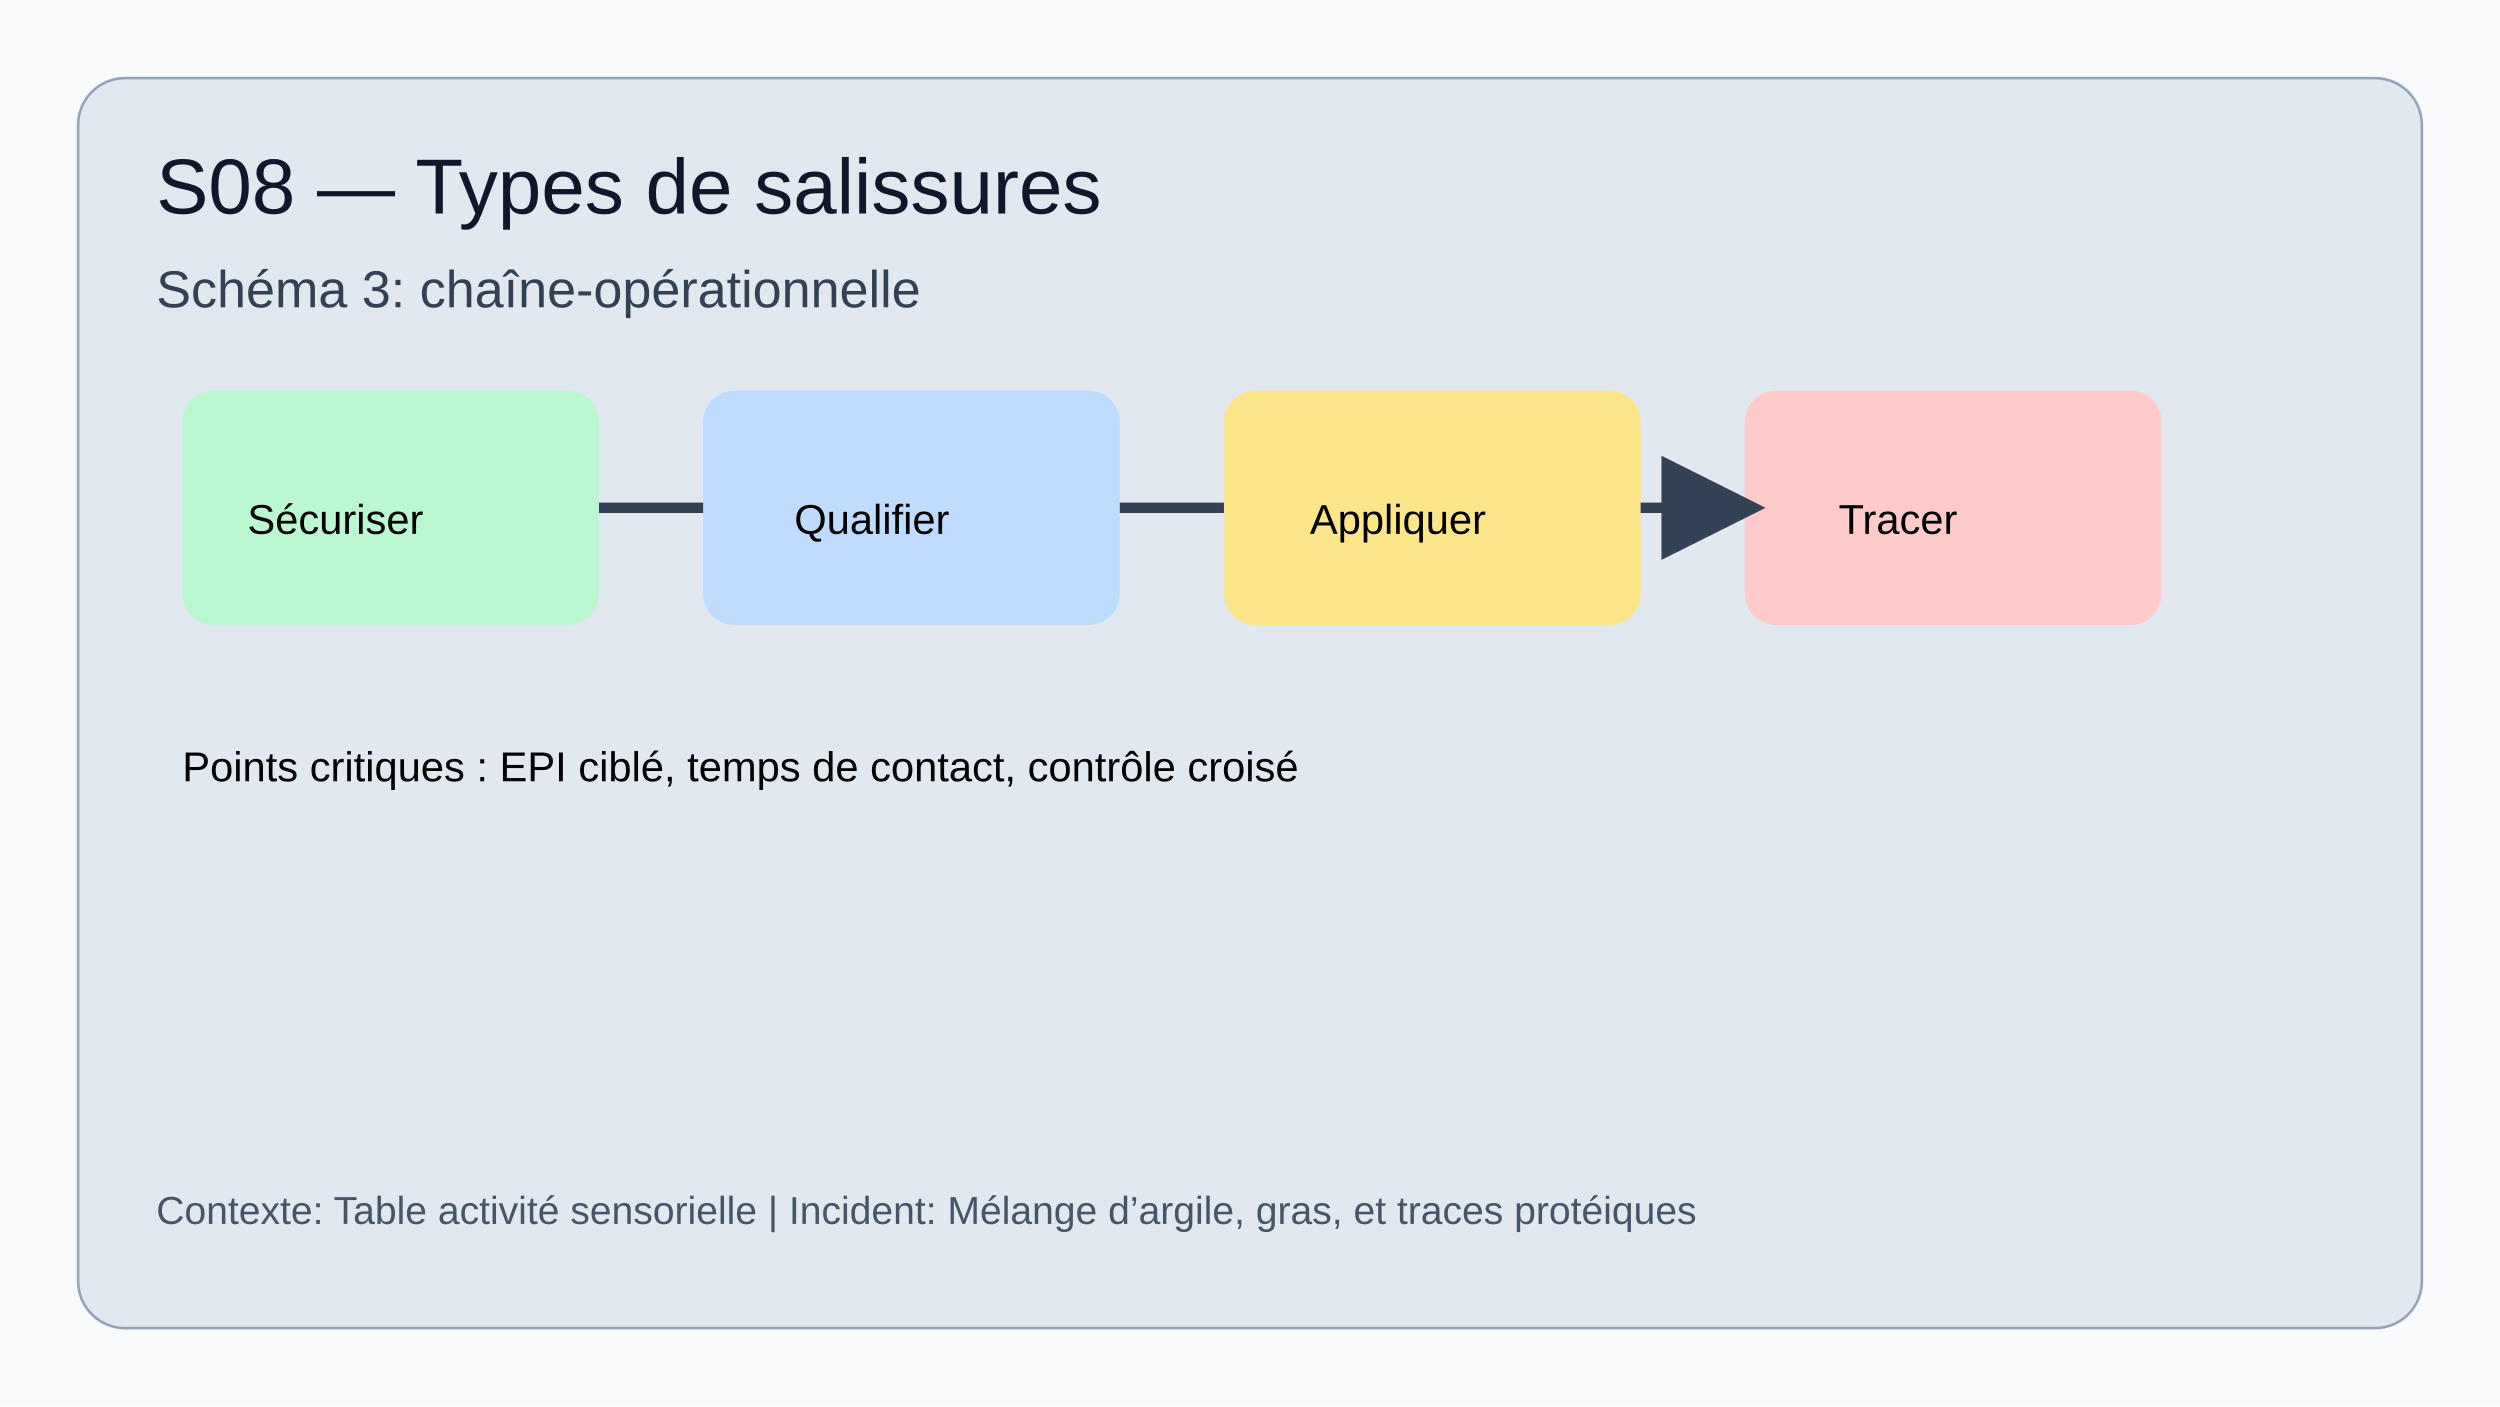
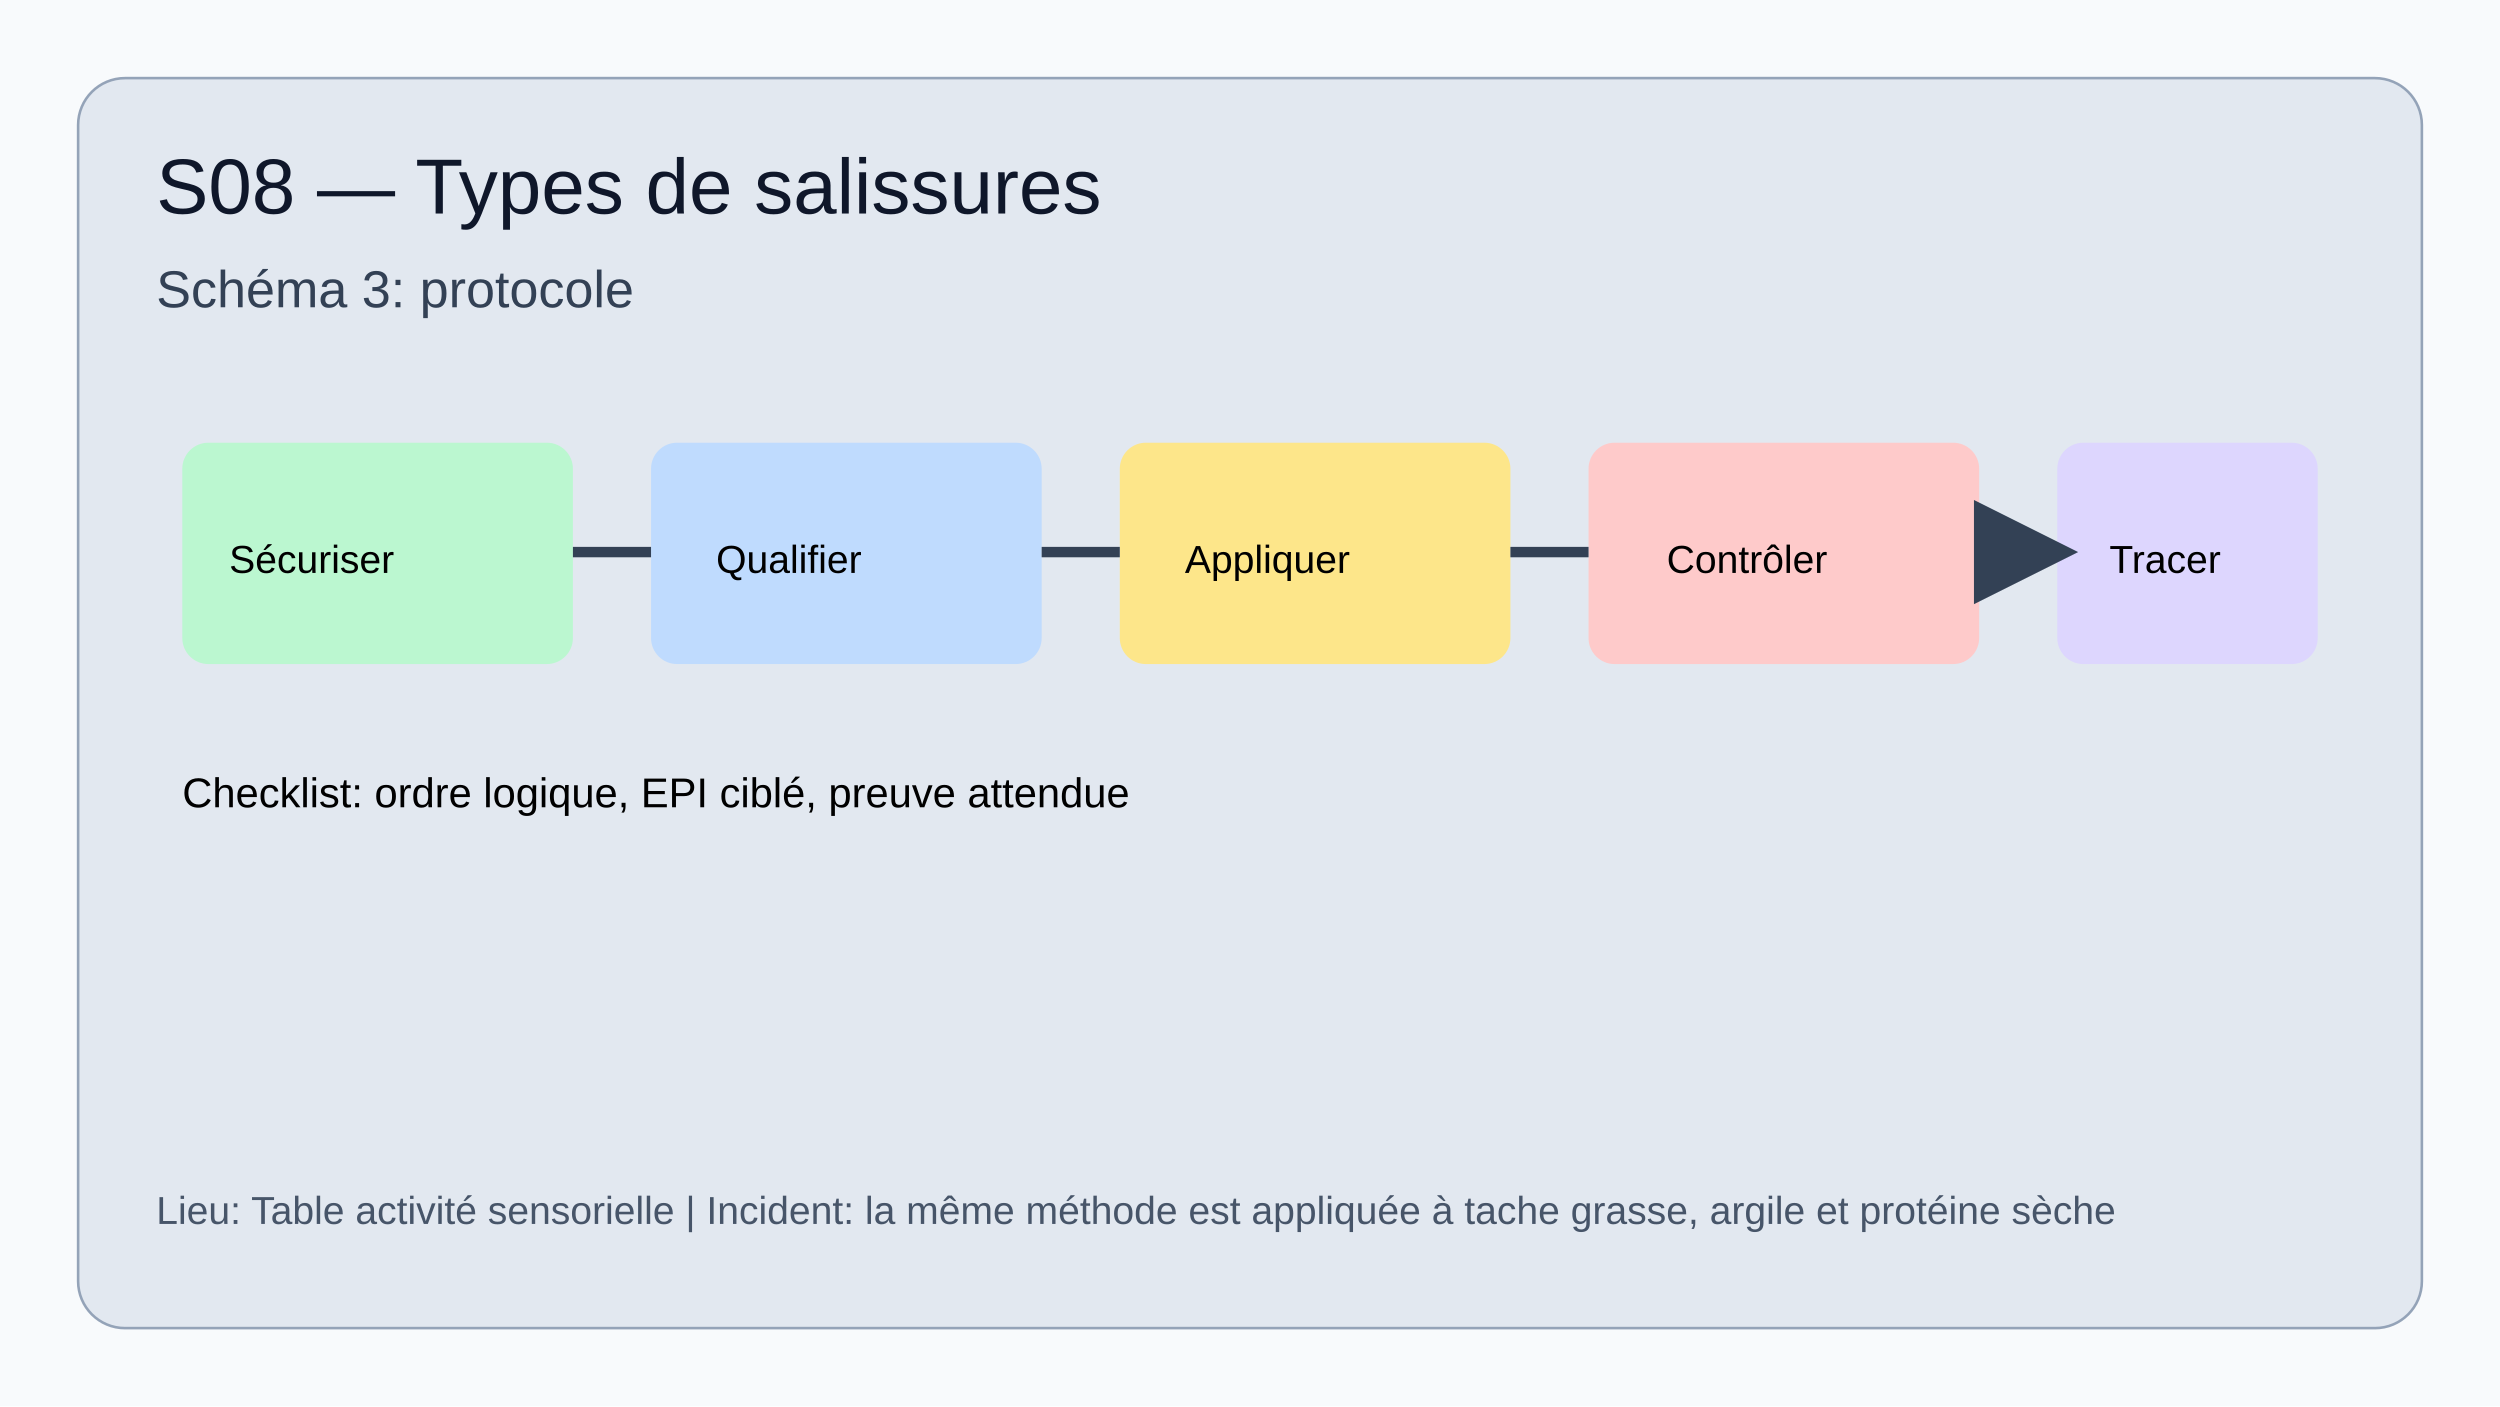
<svg xmlns="http://www.w3.org/2000/svg" viewBox="0 0 960 540">
  <rect width="960" height="540" fill="#f8fafc" />
  <rect x="30" y="30" width="900" height="480" rx="18" fill="#e2e8f0" stroke="#94a3b8" />
  <text x="60" y="82" font-size="30" font-family="Arial" fill="#0f172a">S08 — Types de salissures</text>
-   <text x="60" y="118" font-size="20" font-family="Arial" fill="#334155">Schéma 3: chaîne-opérationnelle</text>
-   <rect x="70" y="150" width="160" height="90" rx="12" fill="#bbf7d0" />
-   <text x="95" y="205" font-size="16" font-family="Arial">Sécuriser</text>
-   <rect x="270" y="150" width="160" height="90" rx="12" fill="#bfdbfe" />
-   <text x="305" y="205" font-size="16" font-family="Arial">Qualifier</text>
-   <rect x="470" y="150" width="160" height="90" rx="12" fill="#fde68a" />
-   <text x="503" y="205" font-size="16" font-family="Arial">Appliquer</text>
-   <rect x="670" y="150" width="160" height="90" rx="12" fill="#fecaca" />
-   <text x="706" y="205" font-size="16" font-family="Arial">Tracer</text>
-   <path d="M230 195h40M430 195h40M630 195h40" stroke="#334155" stroke-width="4" marker-end="url(#a)" />
-   <text x="70" y="300" font-size="16" font-family="Arial">Points critiques : EPI ciblé, temps de contact, contrôle croisé</text>
-   <text x="60" y="470" font-size="15" font-family="Arial" fill="#475569">Contexte: Table activité sensorielle | Incident: Mélange d’argile, gras, et traces protéiques</text>
+   <text x="60" y="118" font-size="20" font-family="Arial" fill="#334155">Schéma 3: protocole</text>
+   <rect x="70" y="170" width="150" height="85" rx="10" fill="#bbf7d0" />
+   <text x="88" y="220" font-size="15" font-family="Arial">Sécuriser</text>
+   <rect x="250" y="170" width="150" height="85" rx="10" fill="#bfdbfe" />
+   <text x="275" y="220" font-size="15" font-family="Arial">Qualifier</text>
+   <rect x="430" y="170" width="150" height="85" rx="10" fill="#fde68a" />
+   <text x="455" y="220" font-size="15" font-family="Arial">Appliquer</text>
+   <rect x="610" y="170" width="150" height="85" rx="10" fill="#fecaca" />
+   <text x="640" y="220" font-size="15" font-family="Arial">Contrôler</text>
+   <rect x="790" y="170" width="100" height="85" rx="10" fill="#ddd6fe" />
+   <text x="810" y="220" font-size="15" font-family="Arial">Tracer</text>
+   <path d="M220 212h30M400 212h30M580 212h30M760 212h30" stroke="#334155" stroke-width="4" marker-end="url(#a)" />
+   <text x="70" y="310" font-size="16" font-family="Arial">Checklist: ordre logique, EPI ciblé, preuve attendue</text>
+   <text x="60" y="470" font-size="15" font-family="Arial" fill="#475569">Lieu: Table activité sensorielle | Incident: la même méthode est appliquée à tache grasse, argile et protéine sèche</text>
  <defs>
    <marker id="a" markerWidth="10" markerHeight="10" refX="8" refY="5" orient="auto">
      <polygon points="0,0 10,5 0,10" fill="#334155" />
    </marker>
  </defs>
</svg>
